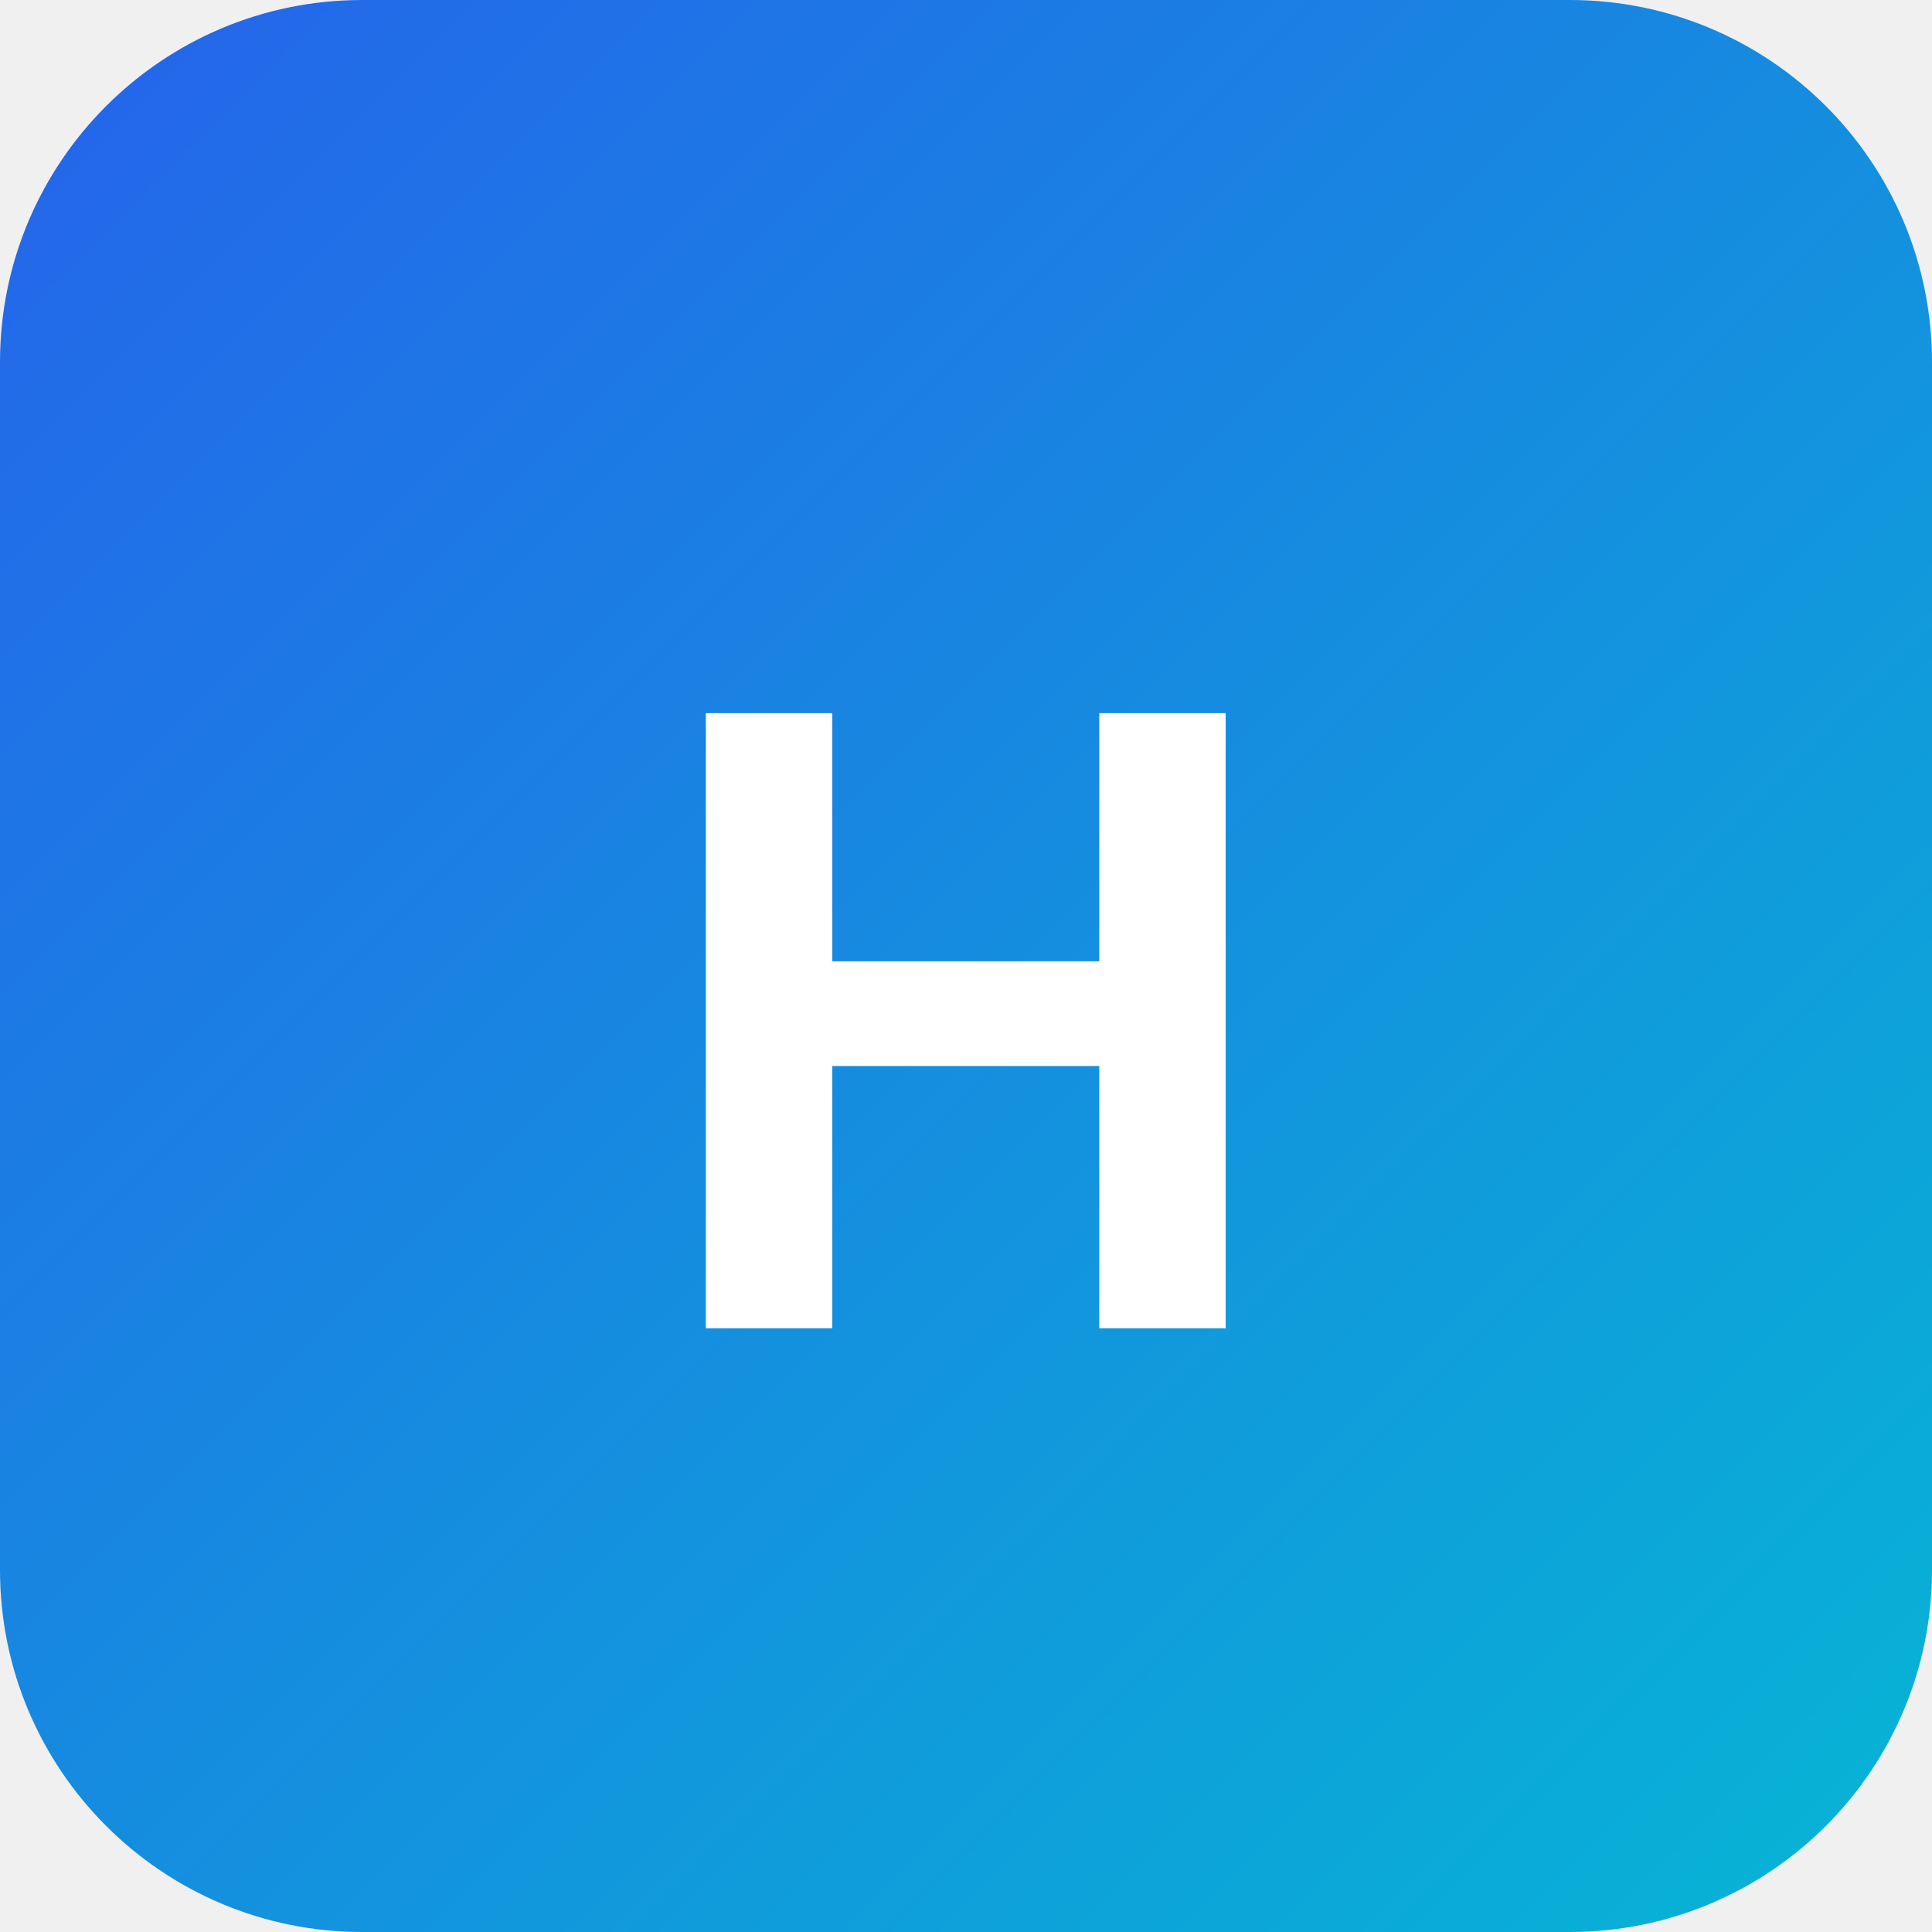
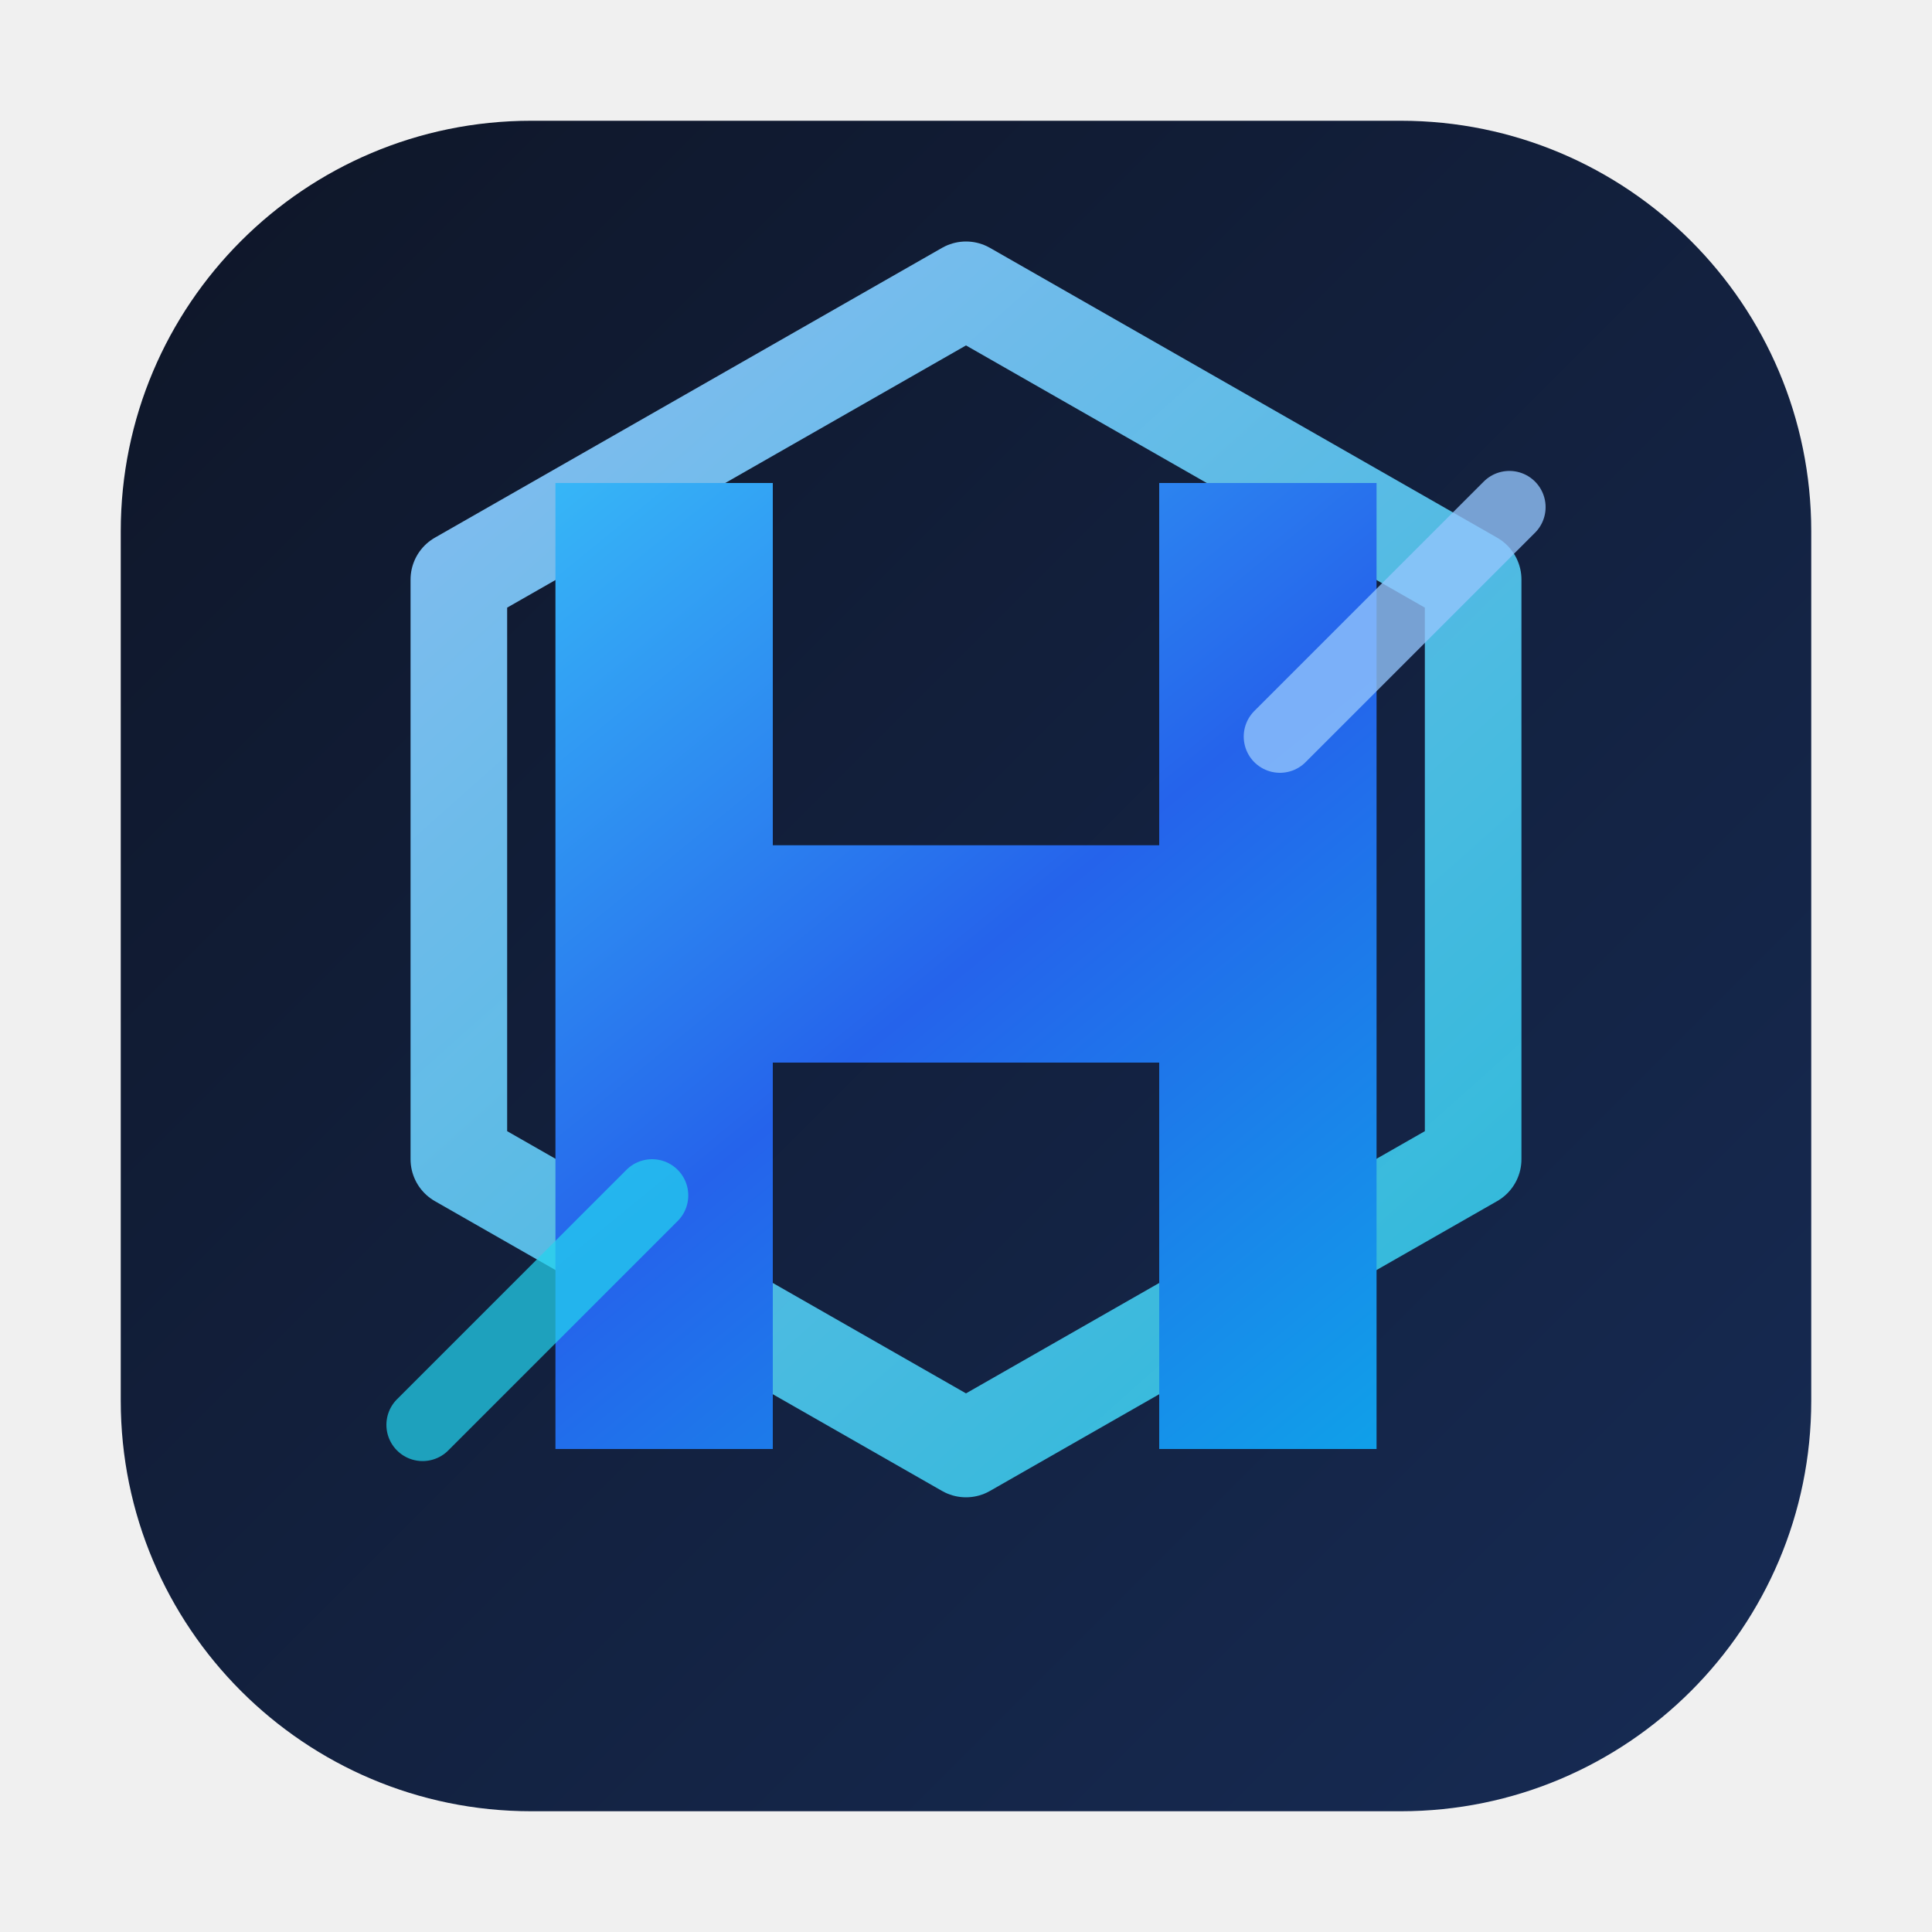
- <svg xmlns="http://www.w3.org/2000/svg" viewBox="0 0 32 32" fill="none" aria-hidden="true">
+ <svg xmlns="http://www.w3.org/2000/svg" viewBox="0 0 160 160" width="32" height="32" fill="none">
  <defs>
-     <linearGradient id="accent" x1="0%" y1="0%" x2="100%" y2="100%">
-       <stop offset="0%" stop-color="#2563EB" />
-       <stop offset="100%" stop-color="#06B6D4" />
+     <linearGradient id="panel" x1="18" y1="18" x2="142" y2="142" gradientUnits="userSpaceOnUse">
+       <stop offset="0" stop-color="#0F172A" />
+       <stop offset="1" stop-color="#162A52" />
+     </linearGradient>
+     <linearGradient id="accent" x1="44" y1="36" x2="116" y2="124" gradientUnits="userSpaceOnUse">
+       <stop offset="0" stop-color="#38BDF8" />
+       <stop offset="0.5" stop-color="#2563EB" />
+       <stop offset="1" stop-color="#0EA5E9" />
+     </linearGradient>
+     <linearGradient id="stroke" x1="30" y1="24" x2="130" y2="136" gradientUnits="userSpaceOnUse">
+       <stop offset="0" stop-color="#93C5FD" stop-opacity="0.95" />
+       <stop offset="1" stop-color="#22D3EE" stop-opacity="0.85" />
    </linearGradient>
  </defs>
-   <rect width="32" height="32" rx="6" fill="url(#accent)" />
-   <text x="16" y="22" font-family="Inter, system-ui, sans-serif" font-size="14" font-weight="700" fill="white" text-anchor="middle">H</text>
+   <rect x="10" y="10" width="140" height="140" rx="34" fill="url(#panel)" />
+   <path d="M80 24L122 48V96L80 120L38 96V48L80 24Z" stroke="url(#stroke)" stroke-width="8" stroke-linejoin="round" />
+   <path d="M46 40H64V70H96V40H114V120H96V88H64V120H46V40Z" fill="url(#accent)" />
+   <path d="M35 118L54 99" stroke="#22D3EE" stroke-width="6" stroke-linecap="round" opacity="0.72" />
+   <path d="M106 61L125 42" stroke="#93C5FD" stroke-width="6" stroke-linecap="round" opacity="0.78" />
</svg>
